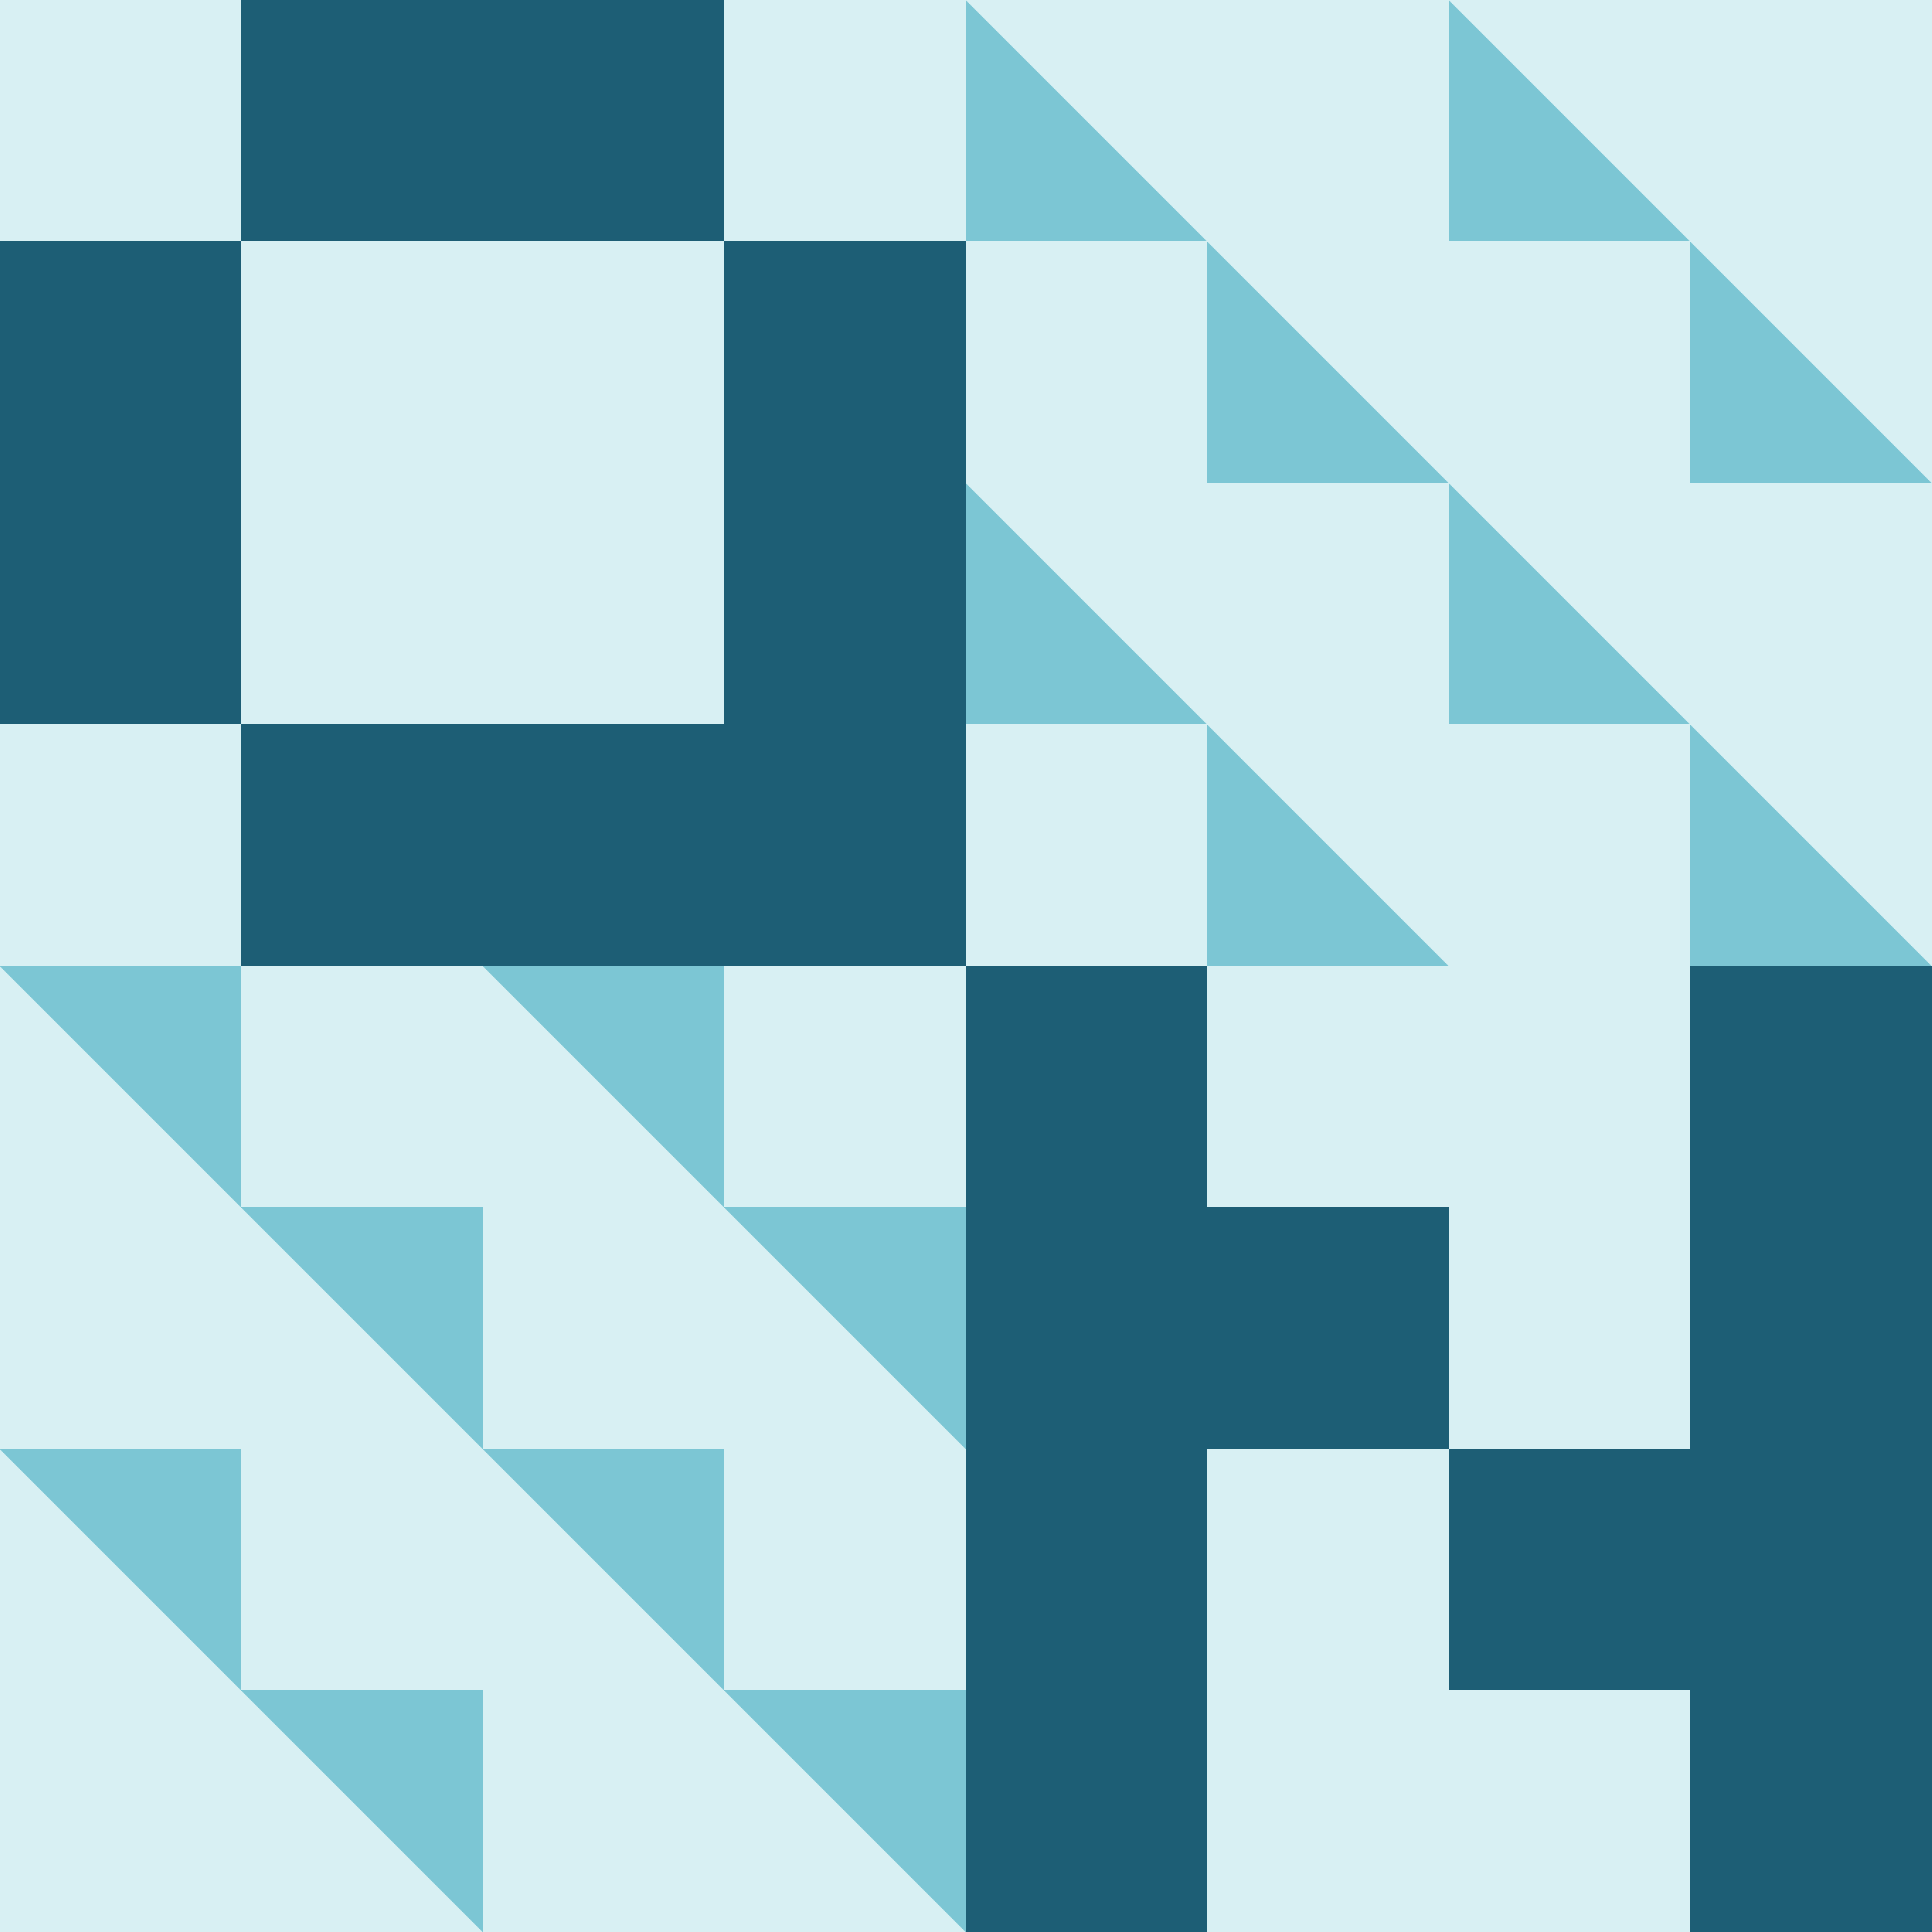
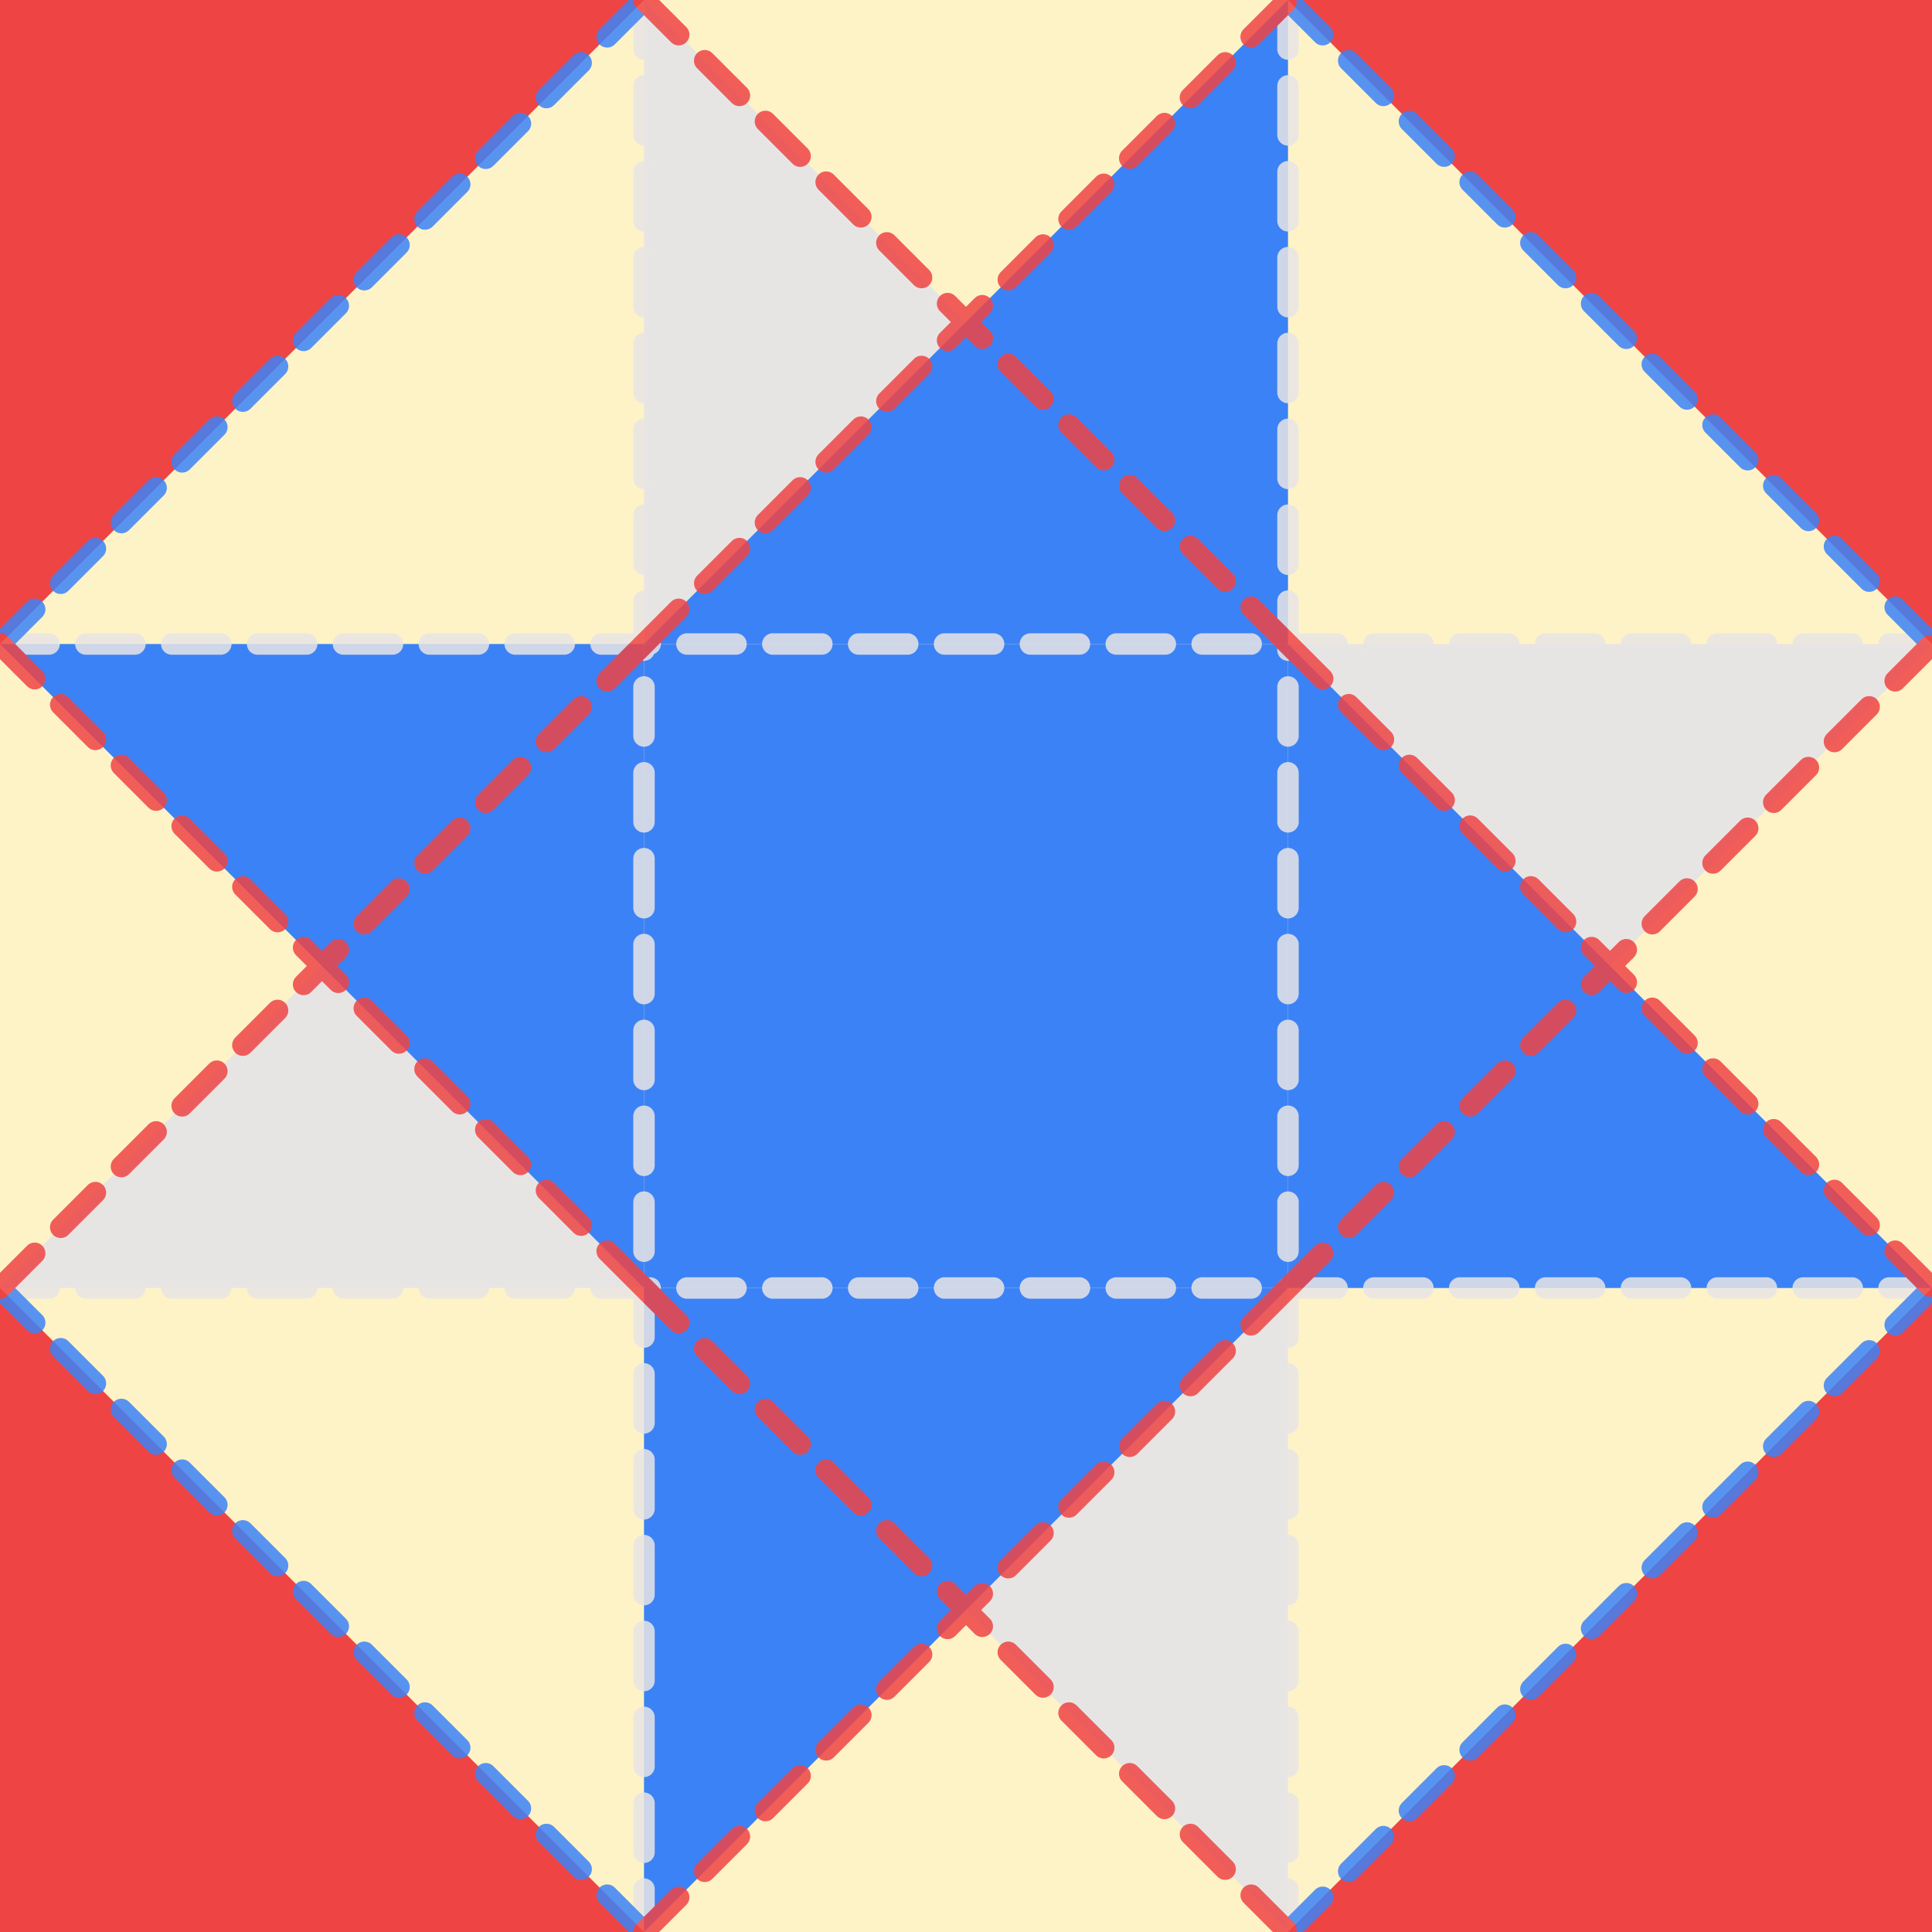
- <svg xmlns="http://www.w3.org/2000/svg" viewBox="0 0 64 64" shape-rendering="crispEdges">
-   <rect width="64" height="64" fill="#d8f0f3" />
-   <g fill="#7cc6d4">
-     <polygon points="32,0 32,8 40,8" />
-     <polygon points="48,0 48,8 56,8" />
-     <polygon points="40,8 40,16 48,16" />
-     <polygon points="56,8 56,16 64,16" />
-     <polygon points="32,16 32,24 40,24" />
-     <polygon points="48,16 48,24 56,24" />
-     <polygon points="40,24 40,32 48,32" />
-     <polygon points="56,24 56,32 64,32" />
+ <svg xmlns="http://www.w3.org/2000/svg" viewBox="0 0 63 63">
+   <rect width="63" height="63" fill="#fef3c7" />
+   <g fill="#e7e5e4">
+     <polygon points="21,0 21,21 42,21" />
+     <polygon points="63,21 42,21 42,42" />
+     <polygon points="21,42 42,42 42,63" />
+     <polygon points="0,42 21,42 21,21" />
  </g>
-   <g fill="#7cc6d4">
-     <polygon points="0,32 8,32 8,40" />
-     <polygon points="16,32 24,32 24,40" />
-     <polygon points="8,40 16,40 16,48" />
-     <polygon points="24,40 32,40 32,48" />
-     <polygon points="0,48 8,48 8,56" />
-     <polygon points="16,48 24,48 24,56" />
-     <polygon points="8,56 16,56 16,64" />
-     <polygon points="24,56 32,56 32,64" />
+   <g fill="#3b82f6">
+     <rect x="21" y="21" width="21" height="21" />
+     <polygon points="21,21 42,21 42,0" />
+     <polygon points="42,21 42,42 63,42" />
+     <polygon points="21,42 42,42 21,63" />
+     <polygon points="0,21 21,21 21,42" />
  </g>
-   <g fill="#1d5e75">
-     <rect x="8" y="0" width="8" height="8" />
-     <rect x="16" y="0" width="8" height="8" />
-     <rect x="0" y="8" width="8" height="8" />
-     <rect x="24" y="8" width="8" height="8" />
-     <rect x="0" y="16" width="8" height="8" />
-     <rect x="24" y="16" width="8" height="8" />
-     <rect x="8" y="24" width="8" height="8" />
-     <rect x="16" y="24" width="8" height="8" />
-     <rect x="24" y="24" width="8" height="8" />
+   <g fill="#ef4444">
+     <polygon points="0,0 21,0 0,21" />
+     <polygon points="63,0 42,0 63,21" />
+     <polygon points="0,63 0,42 21,63" />
+     <polygon points="63,63 63,42 42,63" />
  </g>
-   <g fill="#1d5e75">
-     <rect x="32" y="32" width="8" height="8" />
-     <rect x="56" y="32" width="8" height="8" />
-     <rect x="32" y="40" width="8" height="8" />
-     <rect x="40" y="40" width="8" height="8" />
-     <rect x="56" y="40" width="8" height="8" />
-     <rect x="32" y="48" width="8" height="8" />
-     <rect x="48" y="48" width="8" height="8" />
-     <rect x="56" y="48" width="8" height="8" />
-     <rect x="32" y="56" width="8" height="8" />
-     <rect x="56" y="56" width="8" height="8" />
+   <g stroke-width="0.7" stroke-dasharray="1.6 1.2" stroke-linecap="round" opacity="0.85" fill="none">
+     <g stroke="#e7e5e4">
+       <line x1="21" y1="0" x2="21" y2="63" />
+       <line x1="42" y1="0" x2="42" y2="63" />
+       <line x1="0" y1="21" x2="63" y2="21" />
+       <line x1="0" y1="42" x2="63" y2="42" />
+     </g>
+     <g stroke="#3b82f6">
+       <line x1="0" y1="21" x2="21" y2="0" />
+       <line x1="42" y1="0" x2="63" y2="21" />
+       <line x1="0" y1="42" x2="21" y2="63" />
+       <line x1="42" y1="63" x2="63" y2="42" />
+     </g>
+     <g stroke="#ef4444">
+       <line x1="21" y1="0" x2="42" y2="21" />
+       <line x1="21" y1="21" x2="42" y2="0" />
+       <line x1="42" y1="21" x2="63" y2="42" />
+       <line x1="42" y1="42" x2="63" y2="21" />
+       <line x1="21" y1="42" x2="42" y2="63" />
+       <line x1="21" y1="63" x2="42" y2="42" />
+       <line x1="0" y1="21" x2="21" y2="42" />
+       <line x1="0" y1="42" x2="21" y2="21" />
+     </g>
  </g>
</svg>
